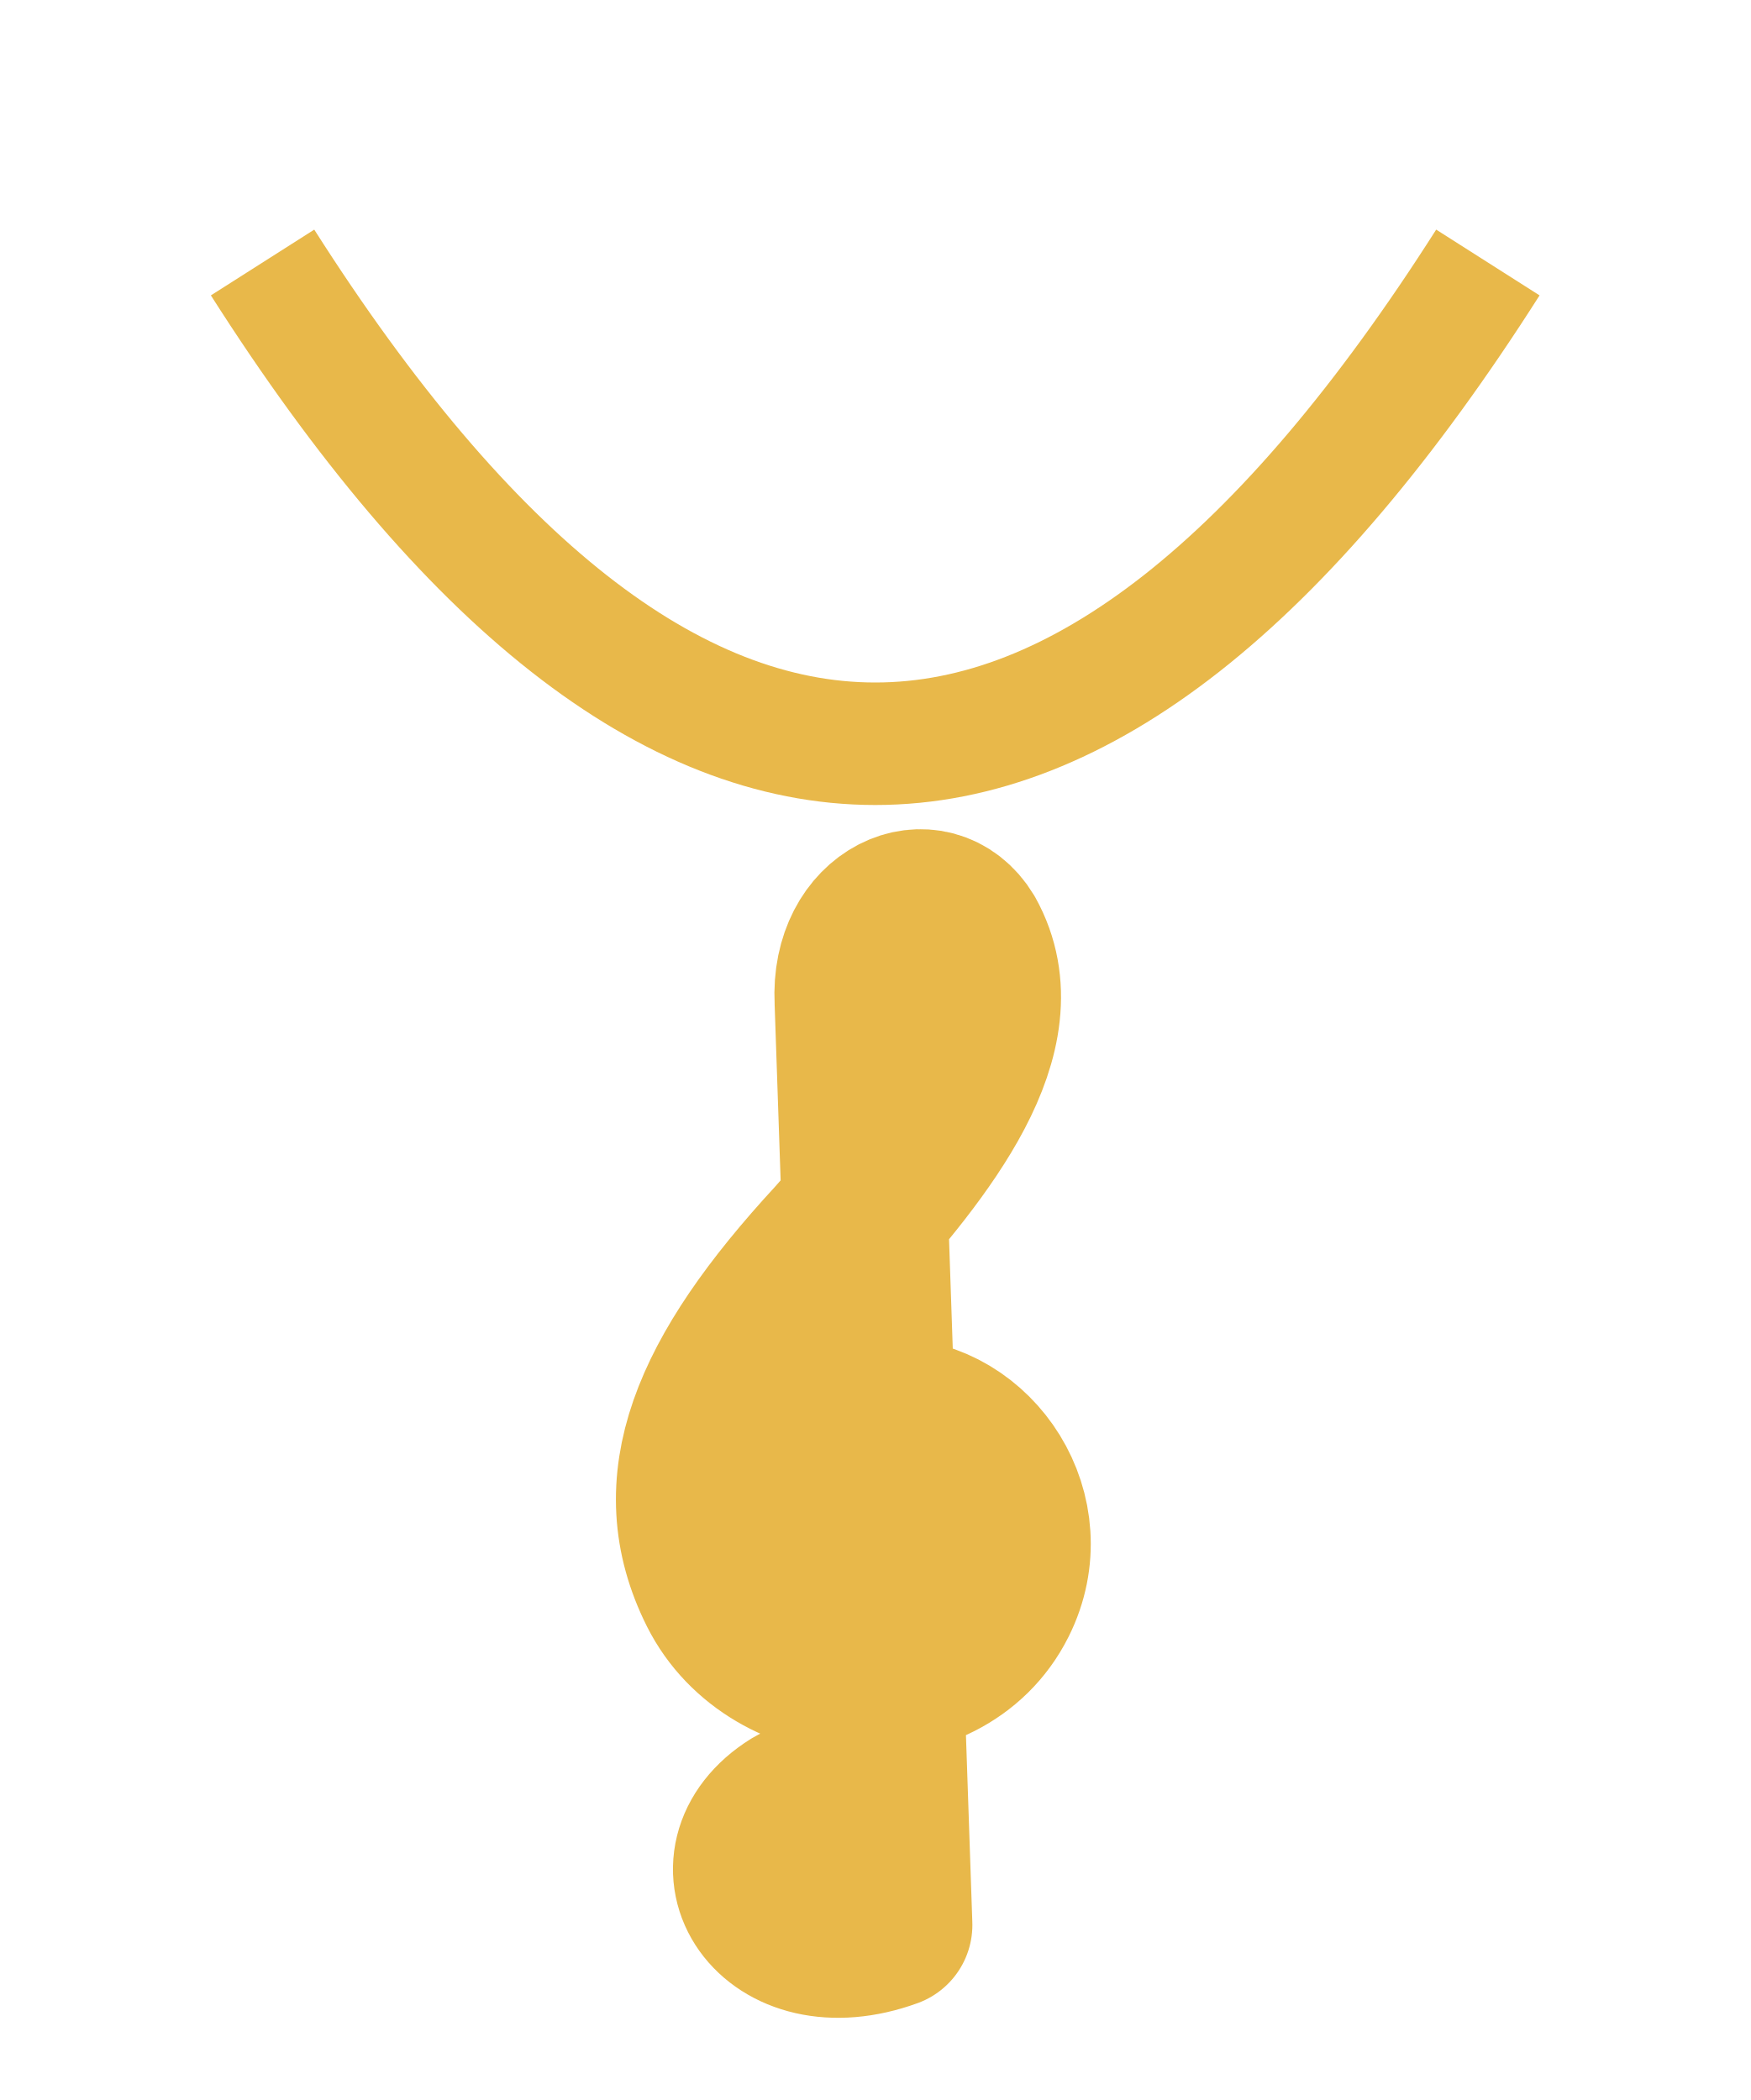
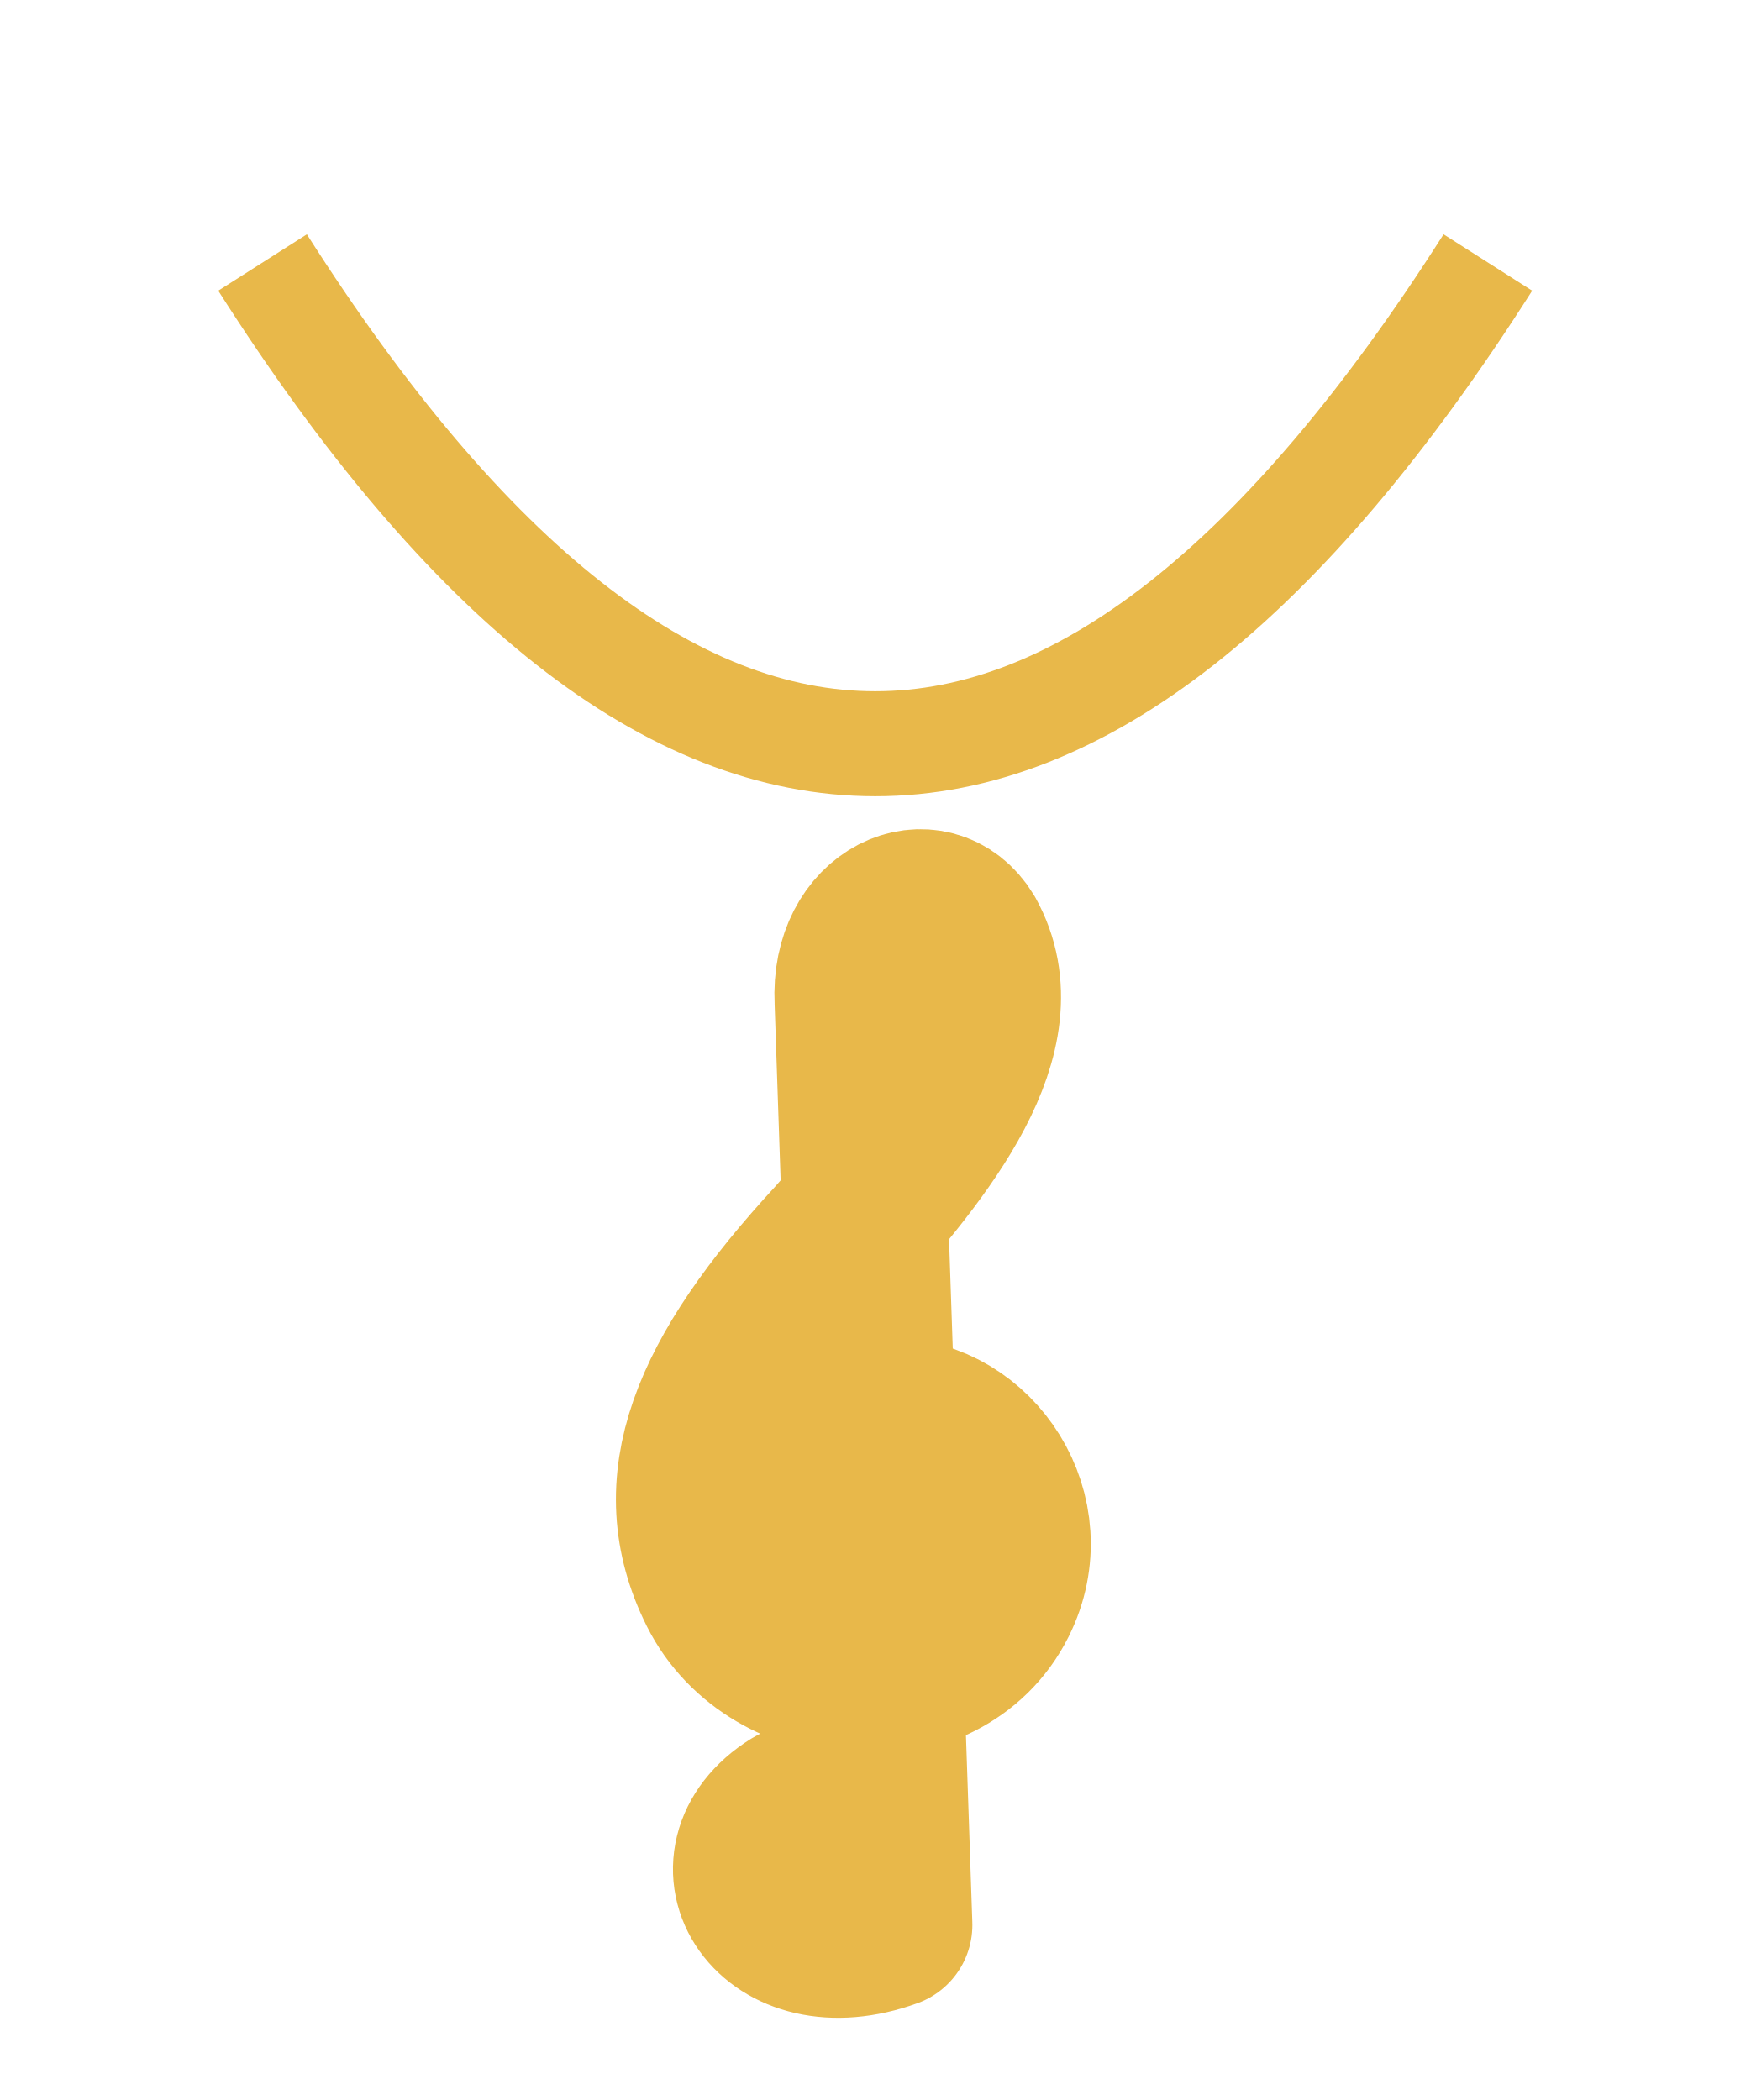
<svg xmlns="http://www.w3.org/2000/svg" width="20" height="24" viewBox="0 0 20 24">
  <g transform="translate(10 64)">
-     <path d="M -7 -61 Q 0 -50 7 -61" fill="none" stroke="#e8b84a" stroke-width="1.4" />
+     <path d="M -7 -61 Q 0 -50 7 -61" fill="none" stroke="#e8b84a" stroke-width="1.2" />
    <path transform="translate(-2.6 -54) scale(0.24)" d="M11.5 50 C 6 52 3 47 7 44.5 C 9.5 43 12 45 11 47.5 M11.5 50 L 10 6 C 9.8 2 13.5 0.5 15 3 C 17.5 7.5 13 13 9 17.5 C 3 24 1 29 3.5 34 C 6 39 14 39.5 16.5 34.5 C 18.5 30.5 15.5 26 11.5 26 C 7.5 26 6.5 30.5 9 32.5" fill="none" stroke="#e8b84a" stroke-width="7.917" stroke-linecap="round" stroke-linejoin="round" />
  </g>
</svg>
